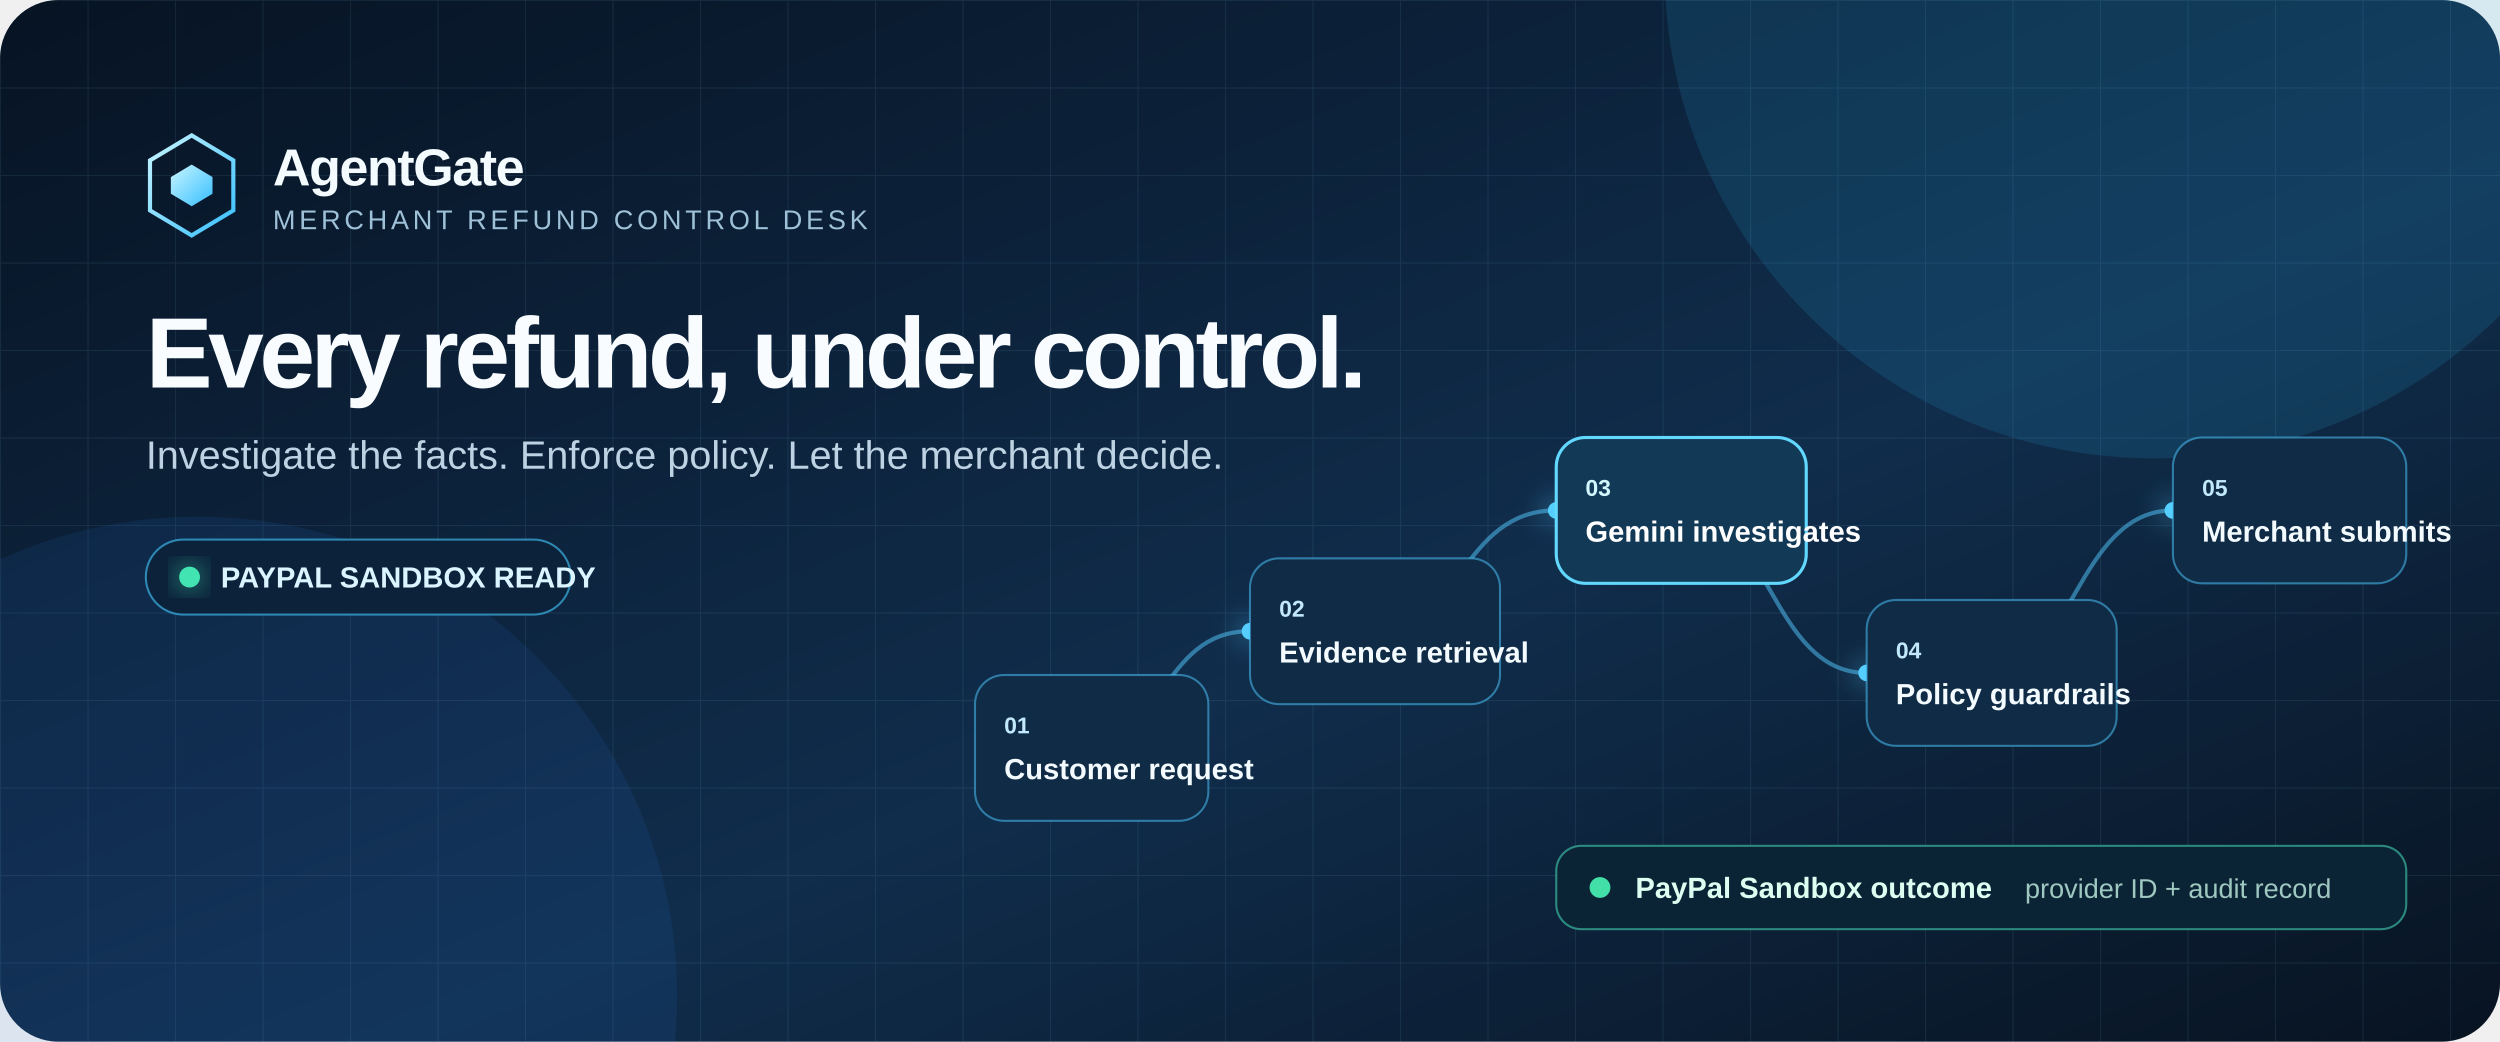
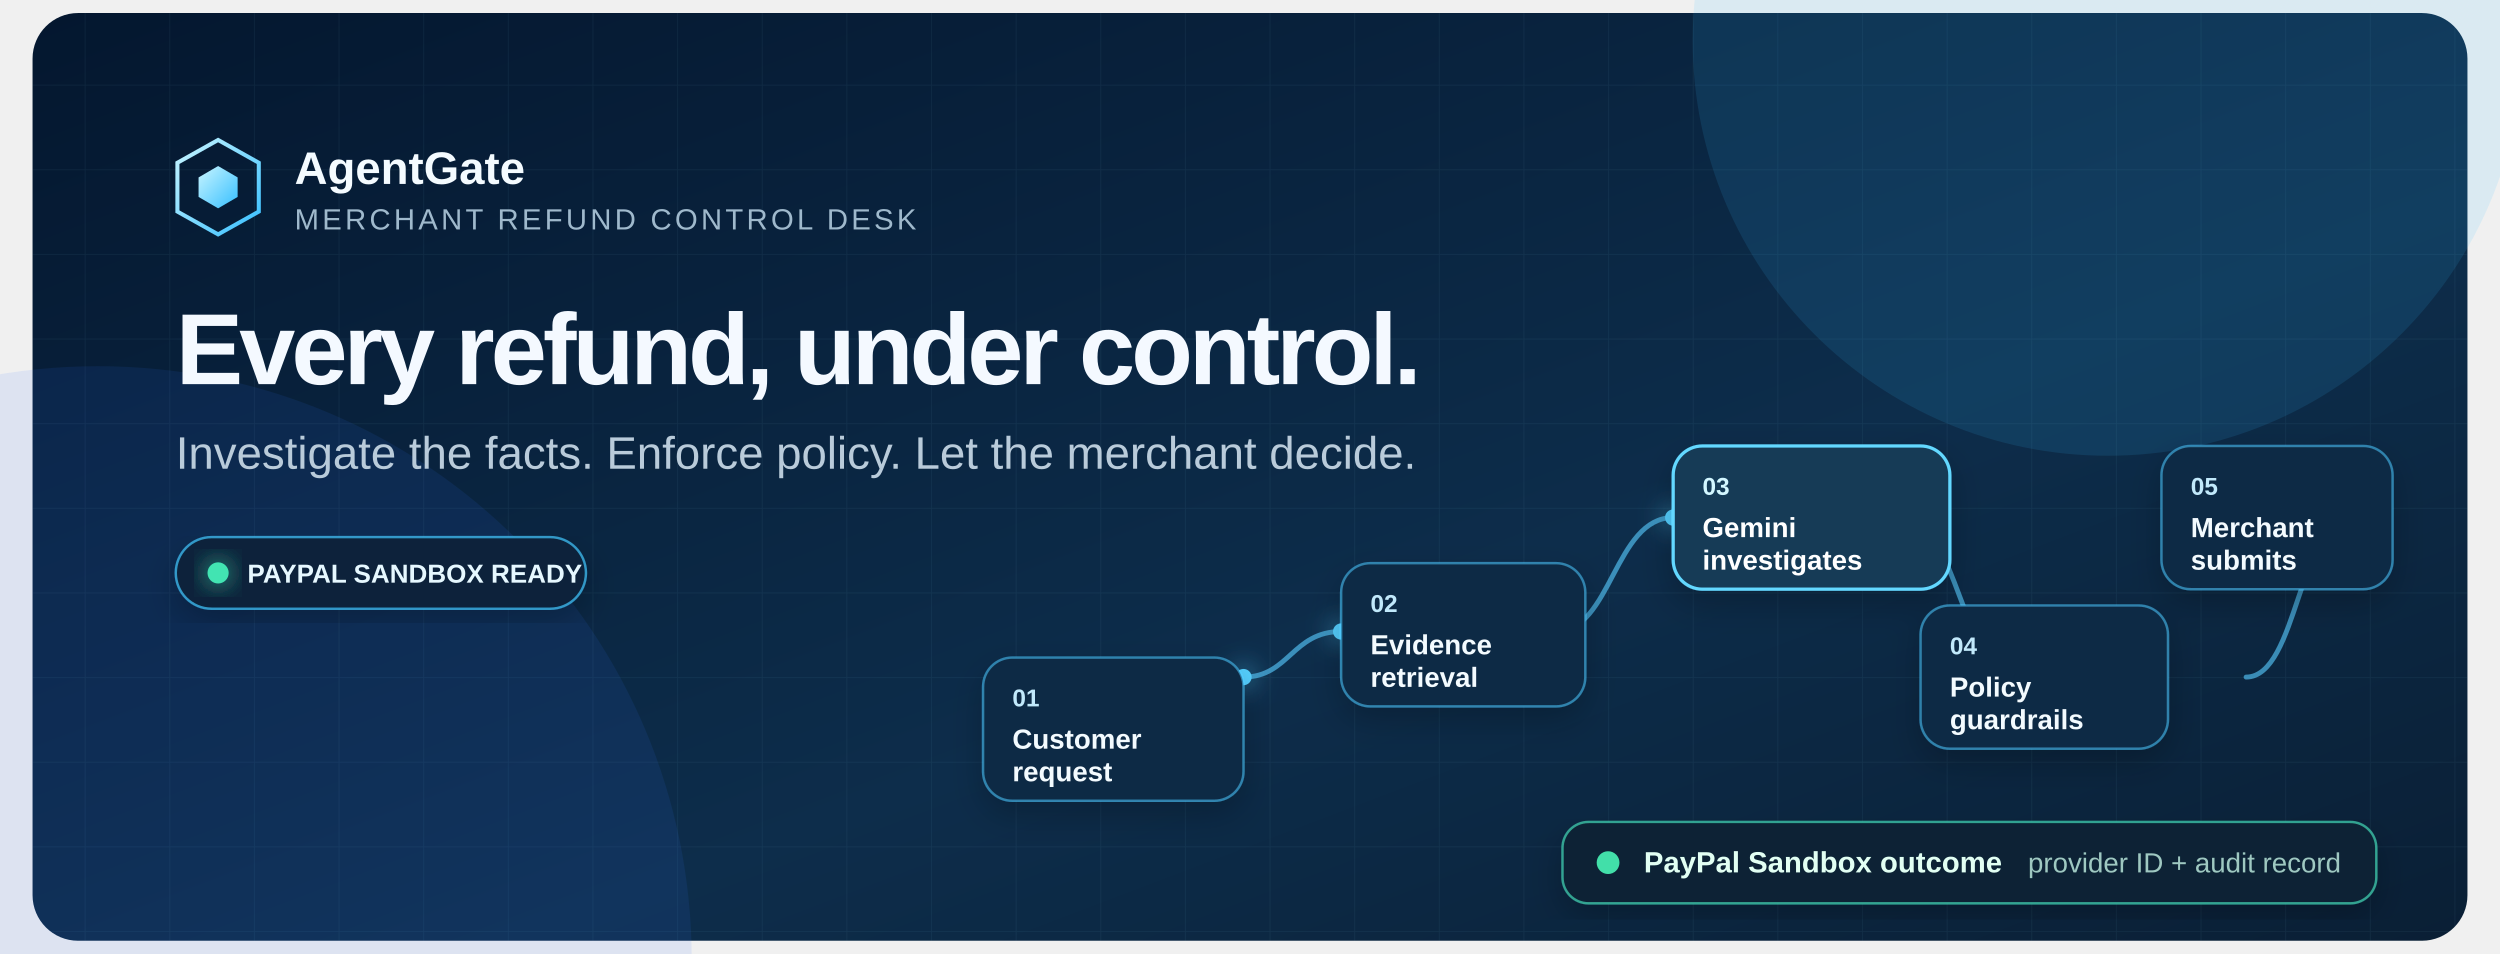
- <svg xmlns="http://www.w3.org/2000/svg" viewBox="0 0 1200 500" role="img" aria-labelledby="title desc">
+ <svg xmlns="http://www.w3.org/2000/svg" viewBox="0 0 1536 586" role="img" aria-labelledby="title desc">
  <defs>
    <linearGradient id="bg" x1="0" y1="0" x2="1" y2="1">
-       <stop stop-color="#071323" />
-       <stop offset=".58" stop-color="#102d4c" />
-       <stop offset="1" stop-color="#081321" />
+       <stop offset="0" stop-color="#04172f" />
+       <stop offset="0.6" stop-color="#0d2d4b" />
+       <stop offset="1" stop-color="#0a1f35" />
    </linearGradient>
    <linearGradient id="cyan" x1="0" y1="0" x2="1" y2="1">
-       <stop stop-color="#c9f5ff" />
+       <stop offset="0" stop-color="#c9f5ff" />
      <stop offset="1" stop-color="#36bfff" />
    </linearGradient>
-     <filter id="glow" x="-50%" y="-50%" width="200%" height="200%">
-       <feGaussianBlur stdDeviation="7" result="b" />
+     <filter id="glow" x="-60%" y="-60%" width="220%" height="220%">
+       <feGaussianBlur stdDeviation="8" result="blur" />
      <feMerge>
-         <feMergeNode in="b" />
+         <feMergeNode in="blur" />
        <feMergeNode in="SourceGraphic" />
      </feMerge>
    </filter>
-     <pattern id="grid" width="42" height="42" patternUnits="userSpaceOnUse">
-       <path d="M42 0H0V42" fill="none" stroke="#9edfff" stroke-opacity=".085" />
+     <filter id="softShadow" x="-20%" y="-20%" width="140%" height="140%">
+       <feDropShadow dx="0" dy="8" stdDeviation="10" flood-color="#000814" flood-opacity="0.22" />
+     </filter>
+     <pattern id="grid" width="52" height="52" patternUnits="userSpaceOnUse">
+       <path d="M52 0H0V52" fill="none" stroke="#9edfff" stroke-opacity="0.06" stroke-width="1" />
    </pattern>
  </defs>
-   <rect width="1200" height="500" rx="28" fill="url(#bg)" />
-   <rect width="1200" height="500" rx="28" fill="url(#grid)" />
-   <circle cx="1034" cy="-15" r="235" fill="#27b7ed" opacity=".13" />
-   <circle cx="95" cy="478" r="230" fill="#2679ed" opacity=".10" />
+   <rect x="20" y="8" width="1496" height="570" rx="28" fill="url(#bg)" />
+   <rect x="20" y="8" width="1496" height="570" rx="28" fill="url(#grid)" />
+   <circle cx="1295" cy="25" r="255" fill="#33bfff" opacity="0.12" />
+   <circle cx="60" cy="590" r="365" fill="#2f73ff" opacity="0.10" />
  <g font-family="Arial, Helvetica, sans-serif">
-     <g transform="translate(70 65)">
-       <path d="M22 0 42 12v24L22 48 2 36V12Z" fill="none" stroke="url(#cyan)" stroke-width="2" />
-       <path d="m22 14 10 6v8l-10 6-10-6v-8Z" fill="url(#cyan)" />
-       <text x="61" y="24" fill="#f4fbff" font-size="25" font-weight="700" letter-spacing="-.7">AgentGate</text>
-       <text x="61" y="45" fill="#9ec1d7" font-size="13" letter-spacing="1.8">MERCHANT REFUND CONTROL DESK</text>
+     <g transform="translate(108 86)">
+       <path d="M26 0 51 14v30L26 58 1 44V14Z" fill="none" stroke="url(#cyan)" stroke-width="2.5" />
+       <path d="M26 16 38 23v12L26 42 14 35V23Z" fill="url(#cyan)" />
+       <text x="73" y="27" fill="#f4fbff" font-size="28" font-weight="700">AgentGate</text>
+       <text x="73" y="55" fill="#9fb9cc" font-size="18" letter-spacing="2">MERCHANT REFUND CONTROL DESK</text>
    </g>
-     <text x="70" y="186" fill="#f8fcff" font-size="48" font-weight="700" letter-spacing="-2.1">Every refund, under control.</text>
-     <text x="70" y="225" fill="#bdd2e2" font-size="19">Investigate the facts. Enforce policy. Let the merchant decide.</text>
-     <rect x="70" y="259" width="204" height="36" rx="18" fill="#0b223a" stroke="#3fbdf2" stroke-opacity=".65" />
-     <circle cx="91" cy="277" r="5" fill="#42e4b2" filter="url(#glow)" />
-     <text x="106" y="282" fill="#daf5ff" font-size="14" font-weight="700">PAYPAL SANDBOX READY</text>
-     <g fill="none" stroke="#55cbff" stroke-opacity=".5" stroke-width="2">
-       <path d="M515 359 C560 359 556 303 600 303" />
-       <path d="M660 303 C701 303 701 245 747 245" />
-       <path d="M807 245 C849 245 850 323 896 323" />
-       <path d="M956 323 C994 323 997 245 1043 245" />
+     <text x="108" y="236" fill="#f4f9ff" font-size="62" font-weight="700" letter-spacing="-2.4">
+       Every refund, under control.
+     </text>
+     <text x="108" y="288" fill="#b9cbda" font-size="28">
+       Investigate the facts. Enforce policy. Let the merchant decide.
+     </text>
+     <g transform="translate(108 330)" filter="url(#softShadow)">
+       <rect width="252" height="44" rx="22" fill="#0b223a" stroke="#3fbdf2" stroke-opacity="0.75" stroke-width="1.5" />
+       <circle cx="26" cy="22" r="6.5" fill="#42e4b2" filter="url(#glow)" />
+       <text x="44" y="28" fill="#e6f8ff" font-size="16" font-weight="700">PAYPAL SANDBOX READY</text>
+     </g>
+     <g fill="none" stroke="#57ccff" stroke-opacity="0.62" stroke-width="3" stroke-linecap="round">
+       <path d="M764 416 C792 416 794 388 824 388" />
+       <path d="M956 388 C990 388 992 318 1028 318" />
+       <path d="M1168 318 C1204 318 1204 416 1242 416" />
+       <path d="M1380 416 C1412 416 1412 318 1446 318" />
    </g>
    <g fill="#54cfff" filter="url(#glow)">
-       <circle cx="515" cy="359" r="4" />
-       <circle cx="600" cy="303" r="4" />
-       <circle cx="747" cy="245" r="4" />
-       <circle cx="896" cy="323" r="4" />
-       <circle cx="1043" cy="245" r="4" />
+       <circle cx="764" cy="416" r="5" />
+       <circle cx="824" cy="388" r="5" />
+       <circle cx="1028" cy="318" r="5" />
+       <circle cx="1242" cy="416" r="5" />
+       <circle cx="1446" cy="318" r="5" />
    </g>
-     <g>
-       <g transform="translate(468 324)">
-         <rect width="112" height="70" rx="14" fill="#102b45" stroke="#4cc8ff" stroke-opacity=".52" />
-         <text x="14" y="28" fill="#c1e9fb" font-size="11" font-weight="700">01</text>
-         <text x="14" y="50" fill="#f3fbff" font-size="14" font-weight="700">Customer request</text>
+     <g filter="url(#softShadow)">
+       <g transform="translate(604 404)">
+         <rect width="160" height="88" rx="18" fill="#102b45" stroke="#4cc8ff" stroke-opacity="0.55" stroke-width="1.5" />
+         <text x="18" y="30" fill="#c1e9fb" font-size="15" font-weight="700">01</text>
+         <text x="18" y="56" fill="#f3fbff" font-size="17" font-weight="700">
+           <tspan x="18" dy="0">Customer</tspan>
+           <tspan x="18" dy="20">request</tspan>
+         </text>
      </g>
-       <g transform="translate(600 268)">
-         <rect width="120" height="70" rx="14" fill="#102b45" stroke="#4cc8ff" stroke-opacity=".52" />
-         <text x="14" y="28" fill="#c1e9fb" font-size="11" font-weight="700">02</text>
-         <text x="14" y="50" fill="#f3fbff" font-size="14" font-weight="700">Evidence retrieval</text>
+       <g transform="translate(824 346)">
+         <rect width="150" height="88" rx="18" fill="#102b45" stroke="#4cc8ff" stroke-opacity="0.55" stroke-width="1.5" />
+         <text x="18" y="30" fill="#c1e9fb" font-size="15" font-weight="700">02</text>
+         <text x="18" y="56" fill="#f3fbff" font-size="17" font-weight="700">
+           <tspan x="18" dy="0">Evidence</tspan>
+           <tspan x="18" dy="20">retrieval</tspan>
+         </text>
      </g>
-       <g transform="translate(747 210)">
-         <rect width="120" height="70" rx="14" fill="#123a57" stroke="#63d8ff" stroke-width="1.5" />
-         <text x="14" y="28" fill="#d3f7ff" font-size="11" font-weight="700">03</text>
-         <text x="14" y="50" fill="#fff" font-size="14" font-weight="700">Gemini investigates</text>
+       <g transform="translate(1028 274)">
+         <rect width="170" height="88" rx="18" fill="#123a57" stroke="#63d8ff" stroke-width="2" />
+         <text x="18" y="30" fill="#d3f7ff" font-size="15" font-weight="700">03</text>
+         <text x="18" y="56" fill="#ffffff" font-size="17" font-weight="700">
+           <tspan x="18" dy="0">Gemini</tspan>
+           <tspan x="18" dy="20">investigates</tspan>
+         </text>
      </g>
-       <g transform="translate(896 288)">
-         <rect width="120" height="70" rx="14" fill="#102b45" stroke="#4cc8ff" stroke-opacity=".52" />
-         <text x="14" y="28" fill="#c1e9fb" font-size="11" font-weight="700">04</text>
-         <text x="14" y="50" fill="#f3fbff" font-size="14" font-weight="700">Policy guardrails</text>
+       <g transform="translate(1180 372)">
+         <rect width="152" height="88" rx="18" fill="#102b45" stroke="#4cc8ff" stroke-opacity="0.55" stroke-width="1.5" />
+         <text x="18" y="30" fill="#c1e9fb" font-size="15" font-weight="700">04</text>
+         <text x="18" y="56" fill="#f3fbff" font-size="17" font-weight="700">
+           <tspan x="18" dy="0">Policy</tspan>
+           <tspan x="18" dy="20">guardrails</tspan>
+         </text>
      </g>
-       <g transform="translate(1043 210)">
-         <rect width="112" height="70" rx="14" fill="#102b45" stroke="#4cc8ff" stroke-opacity=".52" />
-         <text x="14" y="28" fill="#c1e9fb" font-size="11" font-weight="700">05</text>
-         <text x="14" y="50" fill="#f3fbff" font-size="14" font-weight="700">Merchant submits</text>
+       <g transform="translate(1328 274)">
+         <rect width="142" height="88" rx="18" fill="#102b45" stroke="#4cc8ff" stroke-opacity="0.55" stroke-width="1.5" />
+         <text x="18" y="30" fill="#c1e9fb" font-size="15" font-weight="700">05</text>
+         <text x="18" y="56" fill="#f3fbff" font-size="17" font-weight="700">
+           <tspan x="18" dy="0">Merchant</tspan>
+           <tspan x="18" dy="20">submits</tspan>
+         </text>
      </g>
    </g>
-     <g transform="translate(747 406)">
-       <rect width="408" height="40" rx="12" fill="#0b2435" stroke="#3fc9ac" stroke-opacity=".62" />
-       <circle cx="21" cy="20" r="5" fill="#43dfa9" />
-       <text x="38" y="25" fill="#dcfff2" font-size="14" font-weight="700">PayPal Sandbox outcome</text>
-       <text x="225" y="25" fill="#9fc8c1" font-size="13">provider ID + audit record</text>
+     <g transform="translate(960 505)" filter="url(#softShadow)">
+       <rect width="500" height="50" rx="16" fill="#0b2435" stroke="#3fc9ac" stroke-opacity="0.76" stroke-width="1.5" />
+       <circle cx="28" cy="25" r="7" fill="#43dfa9" />
+       <text x="50" y="31" fill="#e2fff3" font-size="18" font-weight="700">PayPal Sandbox outcome</text>
+       <text x="286" y="31" fill="#9fc8c1" font-size="17">provider ID + audit record</text>
    </g>
  </g>
</svg>
